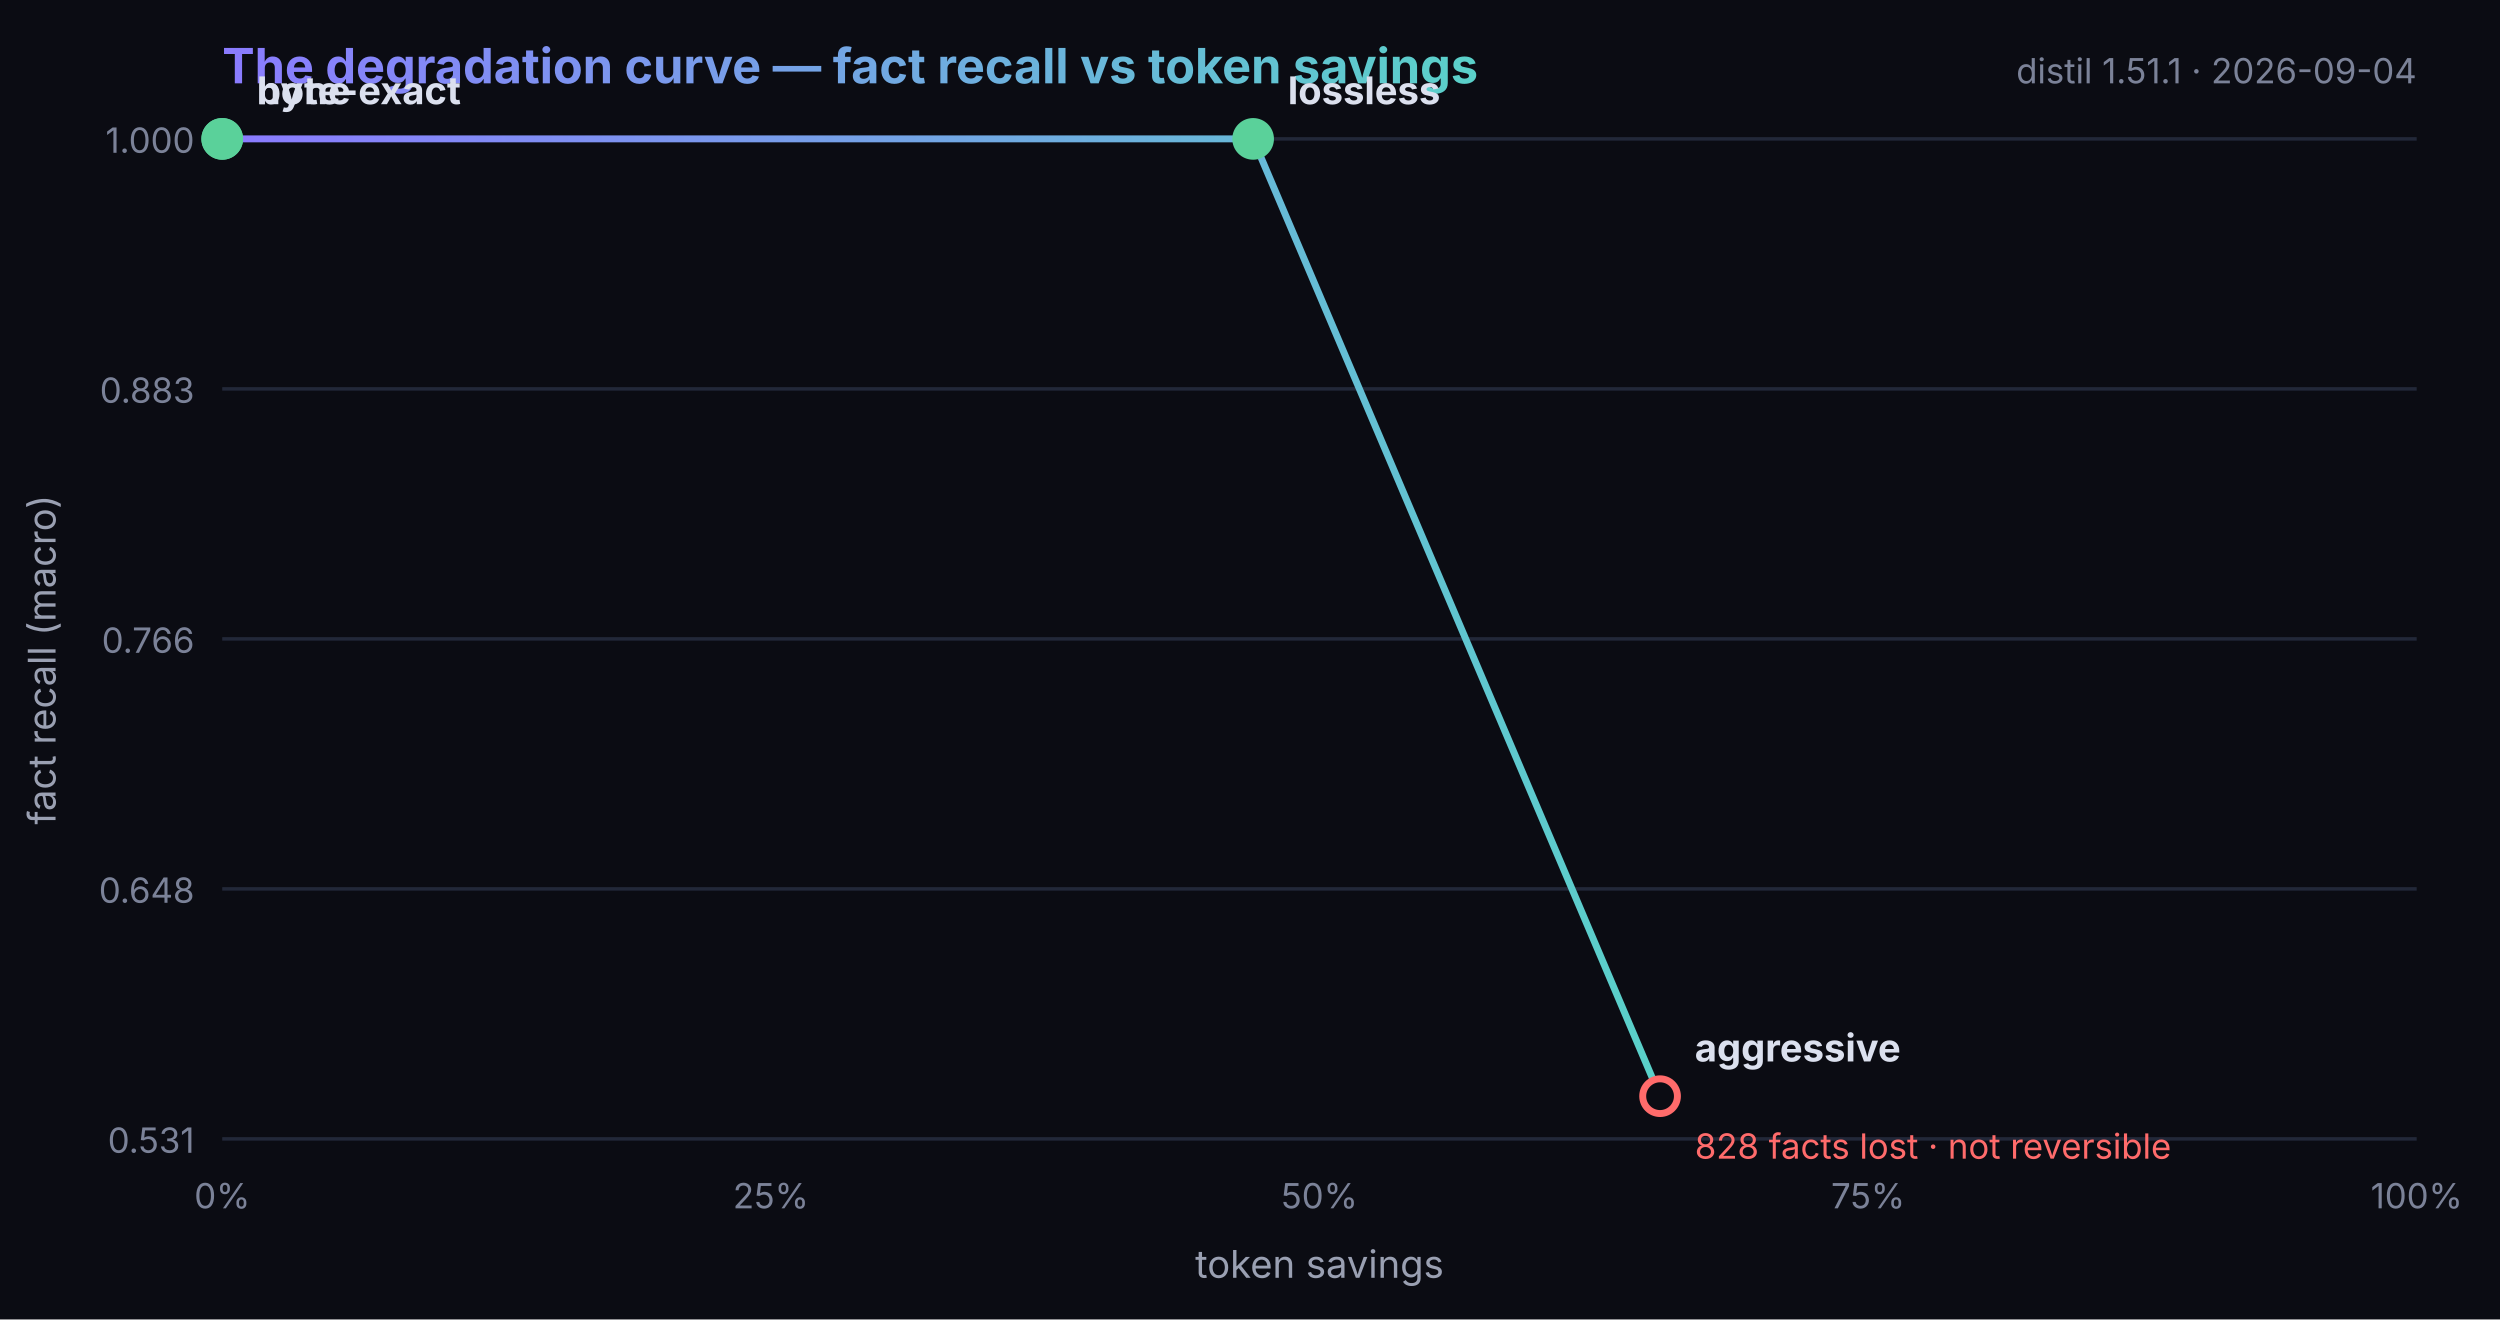
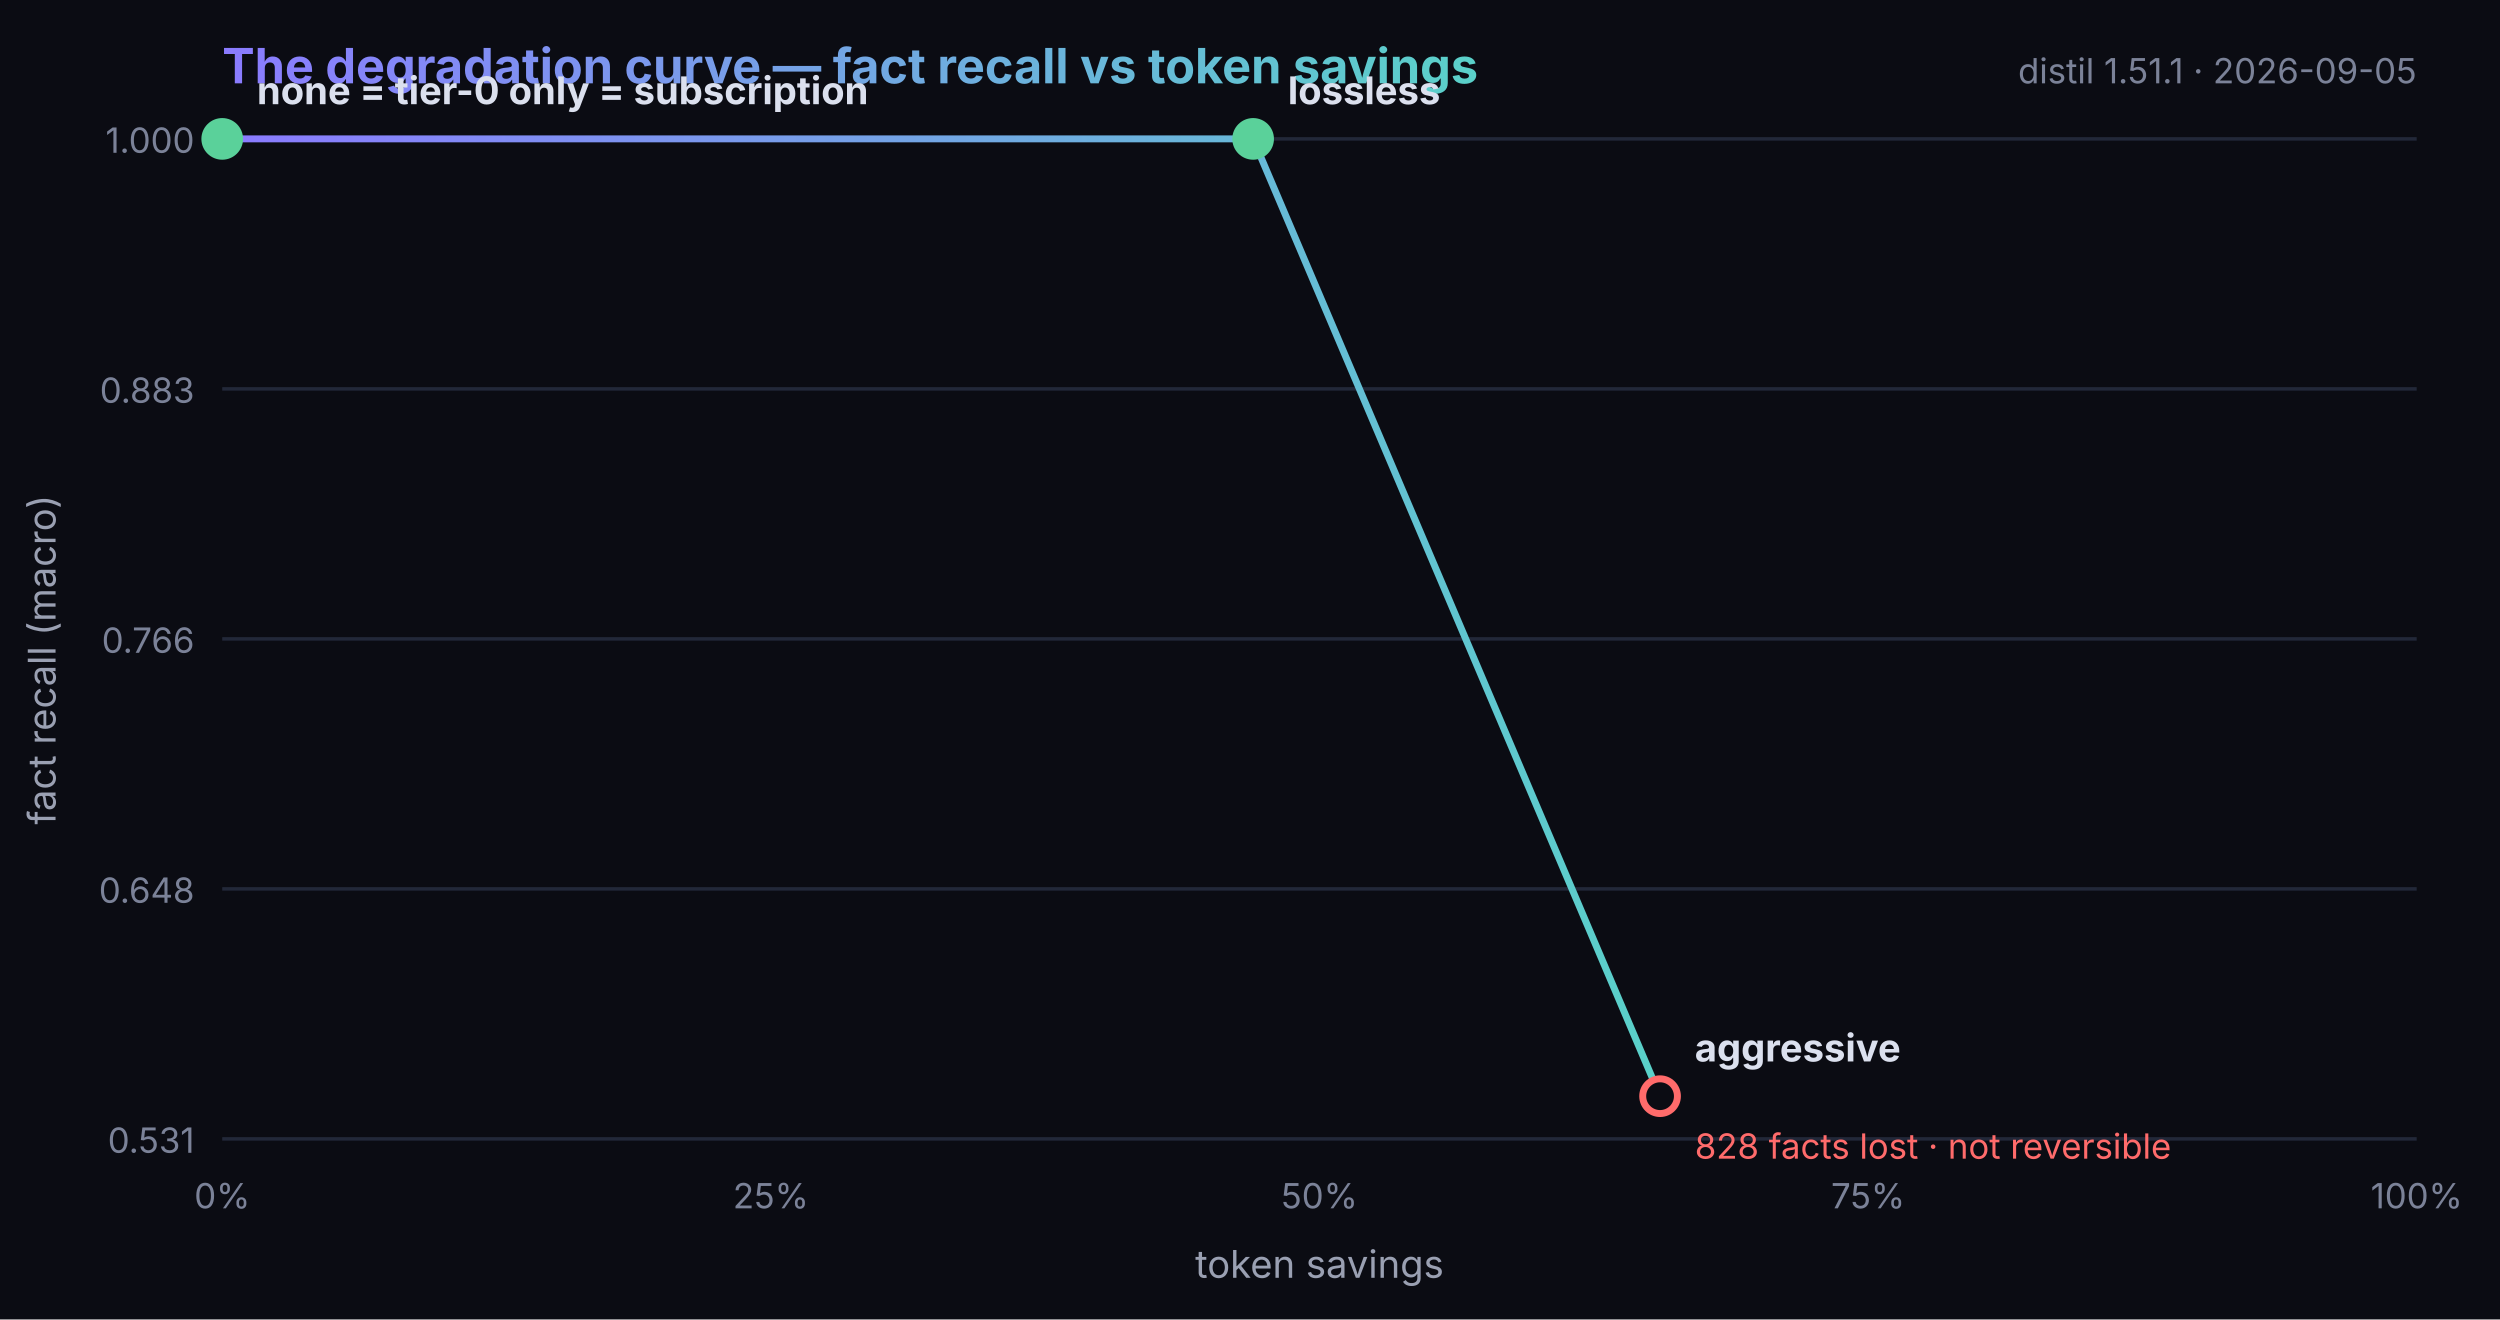
<svg xmlns="http://www.w3.org/2000/svg" viewBox="0 0 720 380" role="img" font-family="Inter,ui-sans-serif,Segoe UI,Roboto,sans-serif" aria-label="Fact recall against token savings for each rung of the compression ladder. Reversible rungs hold full recall; the aggressive rung buys savings by losing facts.">
  <defs>
    <linearGradient id="cvg" x1="0" y1="0" x2="1" y2="0">
      <stop offset="0" stop-color="#8b7bff" />
      <stop offset="1" stop-color="#5ad1c9" />
    </linearGradient>
  </defs>
  <rect width="720" height="380" fill="#0b0c13" />
  <text x="64" y="24" font-size="14" font-weight="700" fill="url(#cvg)">The degradation curve — fact recall vs token savings</text>
  <line x1="64" y1="328.0" x2="696" y2="328.0" stroke="#222839" stroke-width="1" />
  <text x="56" y="332.0" font-size="10" fill="#7b8298" text-anchor="end">0.531</text>
  <line x1="64" y1="256.0" x2="696" y2="256.0" stroke="#222839" stroke-width="1" />
  <text x="56" y="260.0" font-size="10" fill="#7b8298" text-anchor="end">0.648</text>
  <line x1="64" y1="184.0" x2="696" y2="184.0" stroke="#222839" stroke-width="1" />
  <text x="56" y="188.0" font-size="10" fill="#7b8298" text-anchor="end">0.766</text>
  <line x1="64" y1="112.0" x2="696" y2="112.0" stroke="#222839" stroke-width="1" />
  <text x="56" y="116.0" font-size="10" fill="#7b8298" text-anchor="end">0.883</text>
  <line x1="64" y1="40.0" x2="696" y2="40.0" stroke="#222839" stroke-width="1" />
  <text x="56" y="44.0" font-size="10" fill="#7b8298" text-anchor="end">1.000</text>
  <text x="64.0" y="348" font-size="10" fill="#7b8298" text-anchor="middle">0%</text>
  <text x="222.0" y="348" font-size="10" fill="#7b8298" text-anchor="middle">25%</text>
  <text x="380.0" y="348" font-size="10" fill="#7b8298" text-anchor="middle">50%</text>
  <text x="538.0" y="348" font-size="10" fill="#7b8298" text-anchor="middle">75%</text>
  <text x="696.0" y="348" font-size="10" fill="#7b8298" text-anchor="middle">100%</text>
  <text x="380.0" y="368" font-size="11" fill="#9aa0b2" text-anchor="middle">token savings</text>
  <text x="16" y="190.0" font-size="11" fill="#9aa0b2" text-anchor="middle" transform="rotate(-90 16 190.0)">fact recall (macro)</text>
-   <path d="M64.0,40.0 L64.0,40.0 L360.9,40.0 L478.1,315.7" fill="none" stroke="url(#cvg)" stroke-width="2" />
+   <path d="M64.0,40.0 L64.0,40.0 L64.0,40.0 L360.9,40.0 L478.1,315.7" fill="none" stroke="url(#cvg)" stroke-width="2" />
  <circle cx="64.0" cy="40.0" r="5" fill="#5ad19a" stroke="#5ad19a" stroke-width="2" />
-   <text x="74.0" y="30.0" font-size="11" font-weight="700" fill="#dbe0ee" text-anchor="start">none</text>
-   <circle cx="64.0" cy="40.0" r="5" fill="#5ad19a" stroke="#5ad19a" stroke-width="2" />
-   <text x="74.0" y="30.0" font-size="11" font-weight="700" fill="#dbe0ee" text-anchor="start">byte-exact</text>
+   <text x="74.0" y="30.0" font-size="11" font-weight="700" fill="#dbe0ee" text-anchor="start">none = tier-0 only = subscription</text>
  <circle cx="360.9" cy="40.0" r="5" fill="#5ad19a" stroke="#5ad19a" stroke-width="2" />
  <text x="370.9" y="30.0" font-size="11" font-weight="700" fill="#dbe0ee" text-anchor="start">lossless</text>
  <circle cx="478.1" cy="315.7" r="5" fill="#0b0c13" stroke="#ff6b6b" stroke-width="2" />
  <text x="488.1" y="305.7" font-size="11" font-weight="700" fill="#dbe0ee" text-anchor="start">aggressive</text>
  <text x="488.1" y="333.7" font-size="10" fill="#ff6b6b" text-anchor="start">828 facts lost · not reversible</text>
-   <text x="696" y="24" font-size="10" fill="#7b8298" text-anchor="end">distil 1.51.1 · 2026-09-04</text>
+   <text x="696" y="24" font-size="10" fill="#7b8298" text-anchor="end">distil 1.51.1 · 2026-09-05</text>
</svg>
